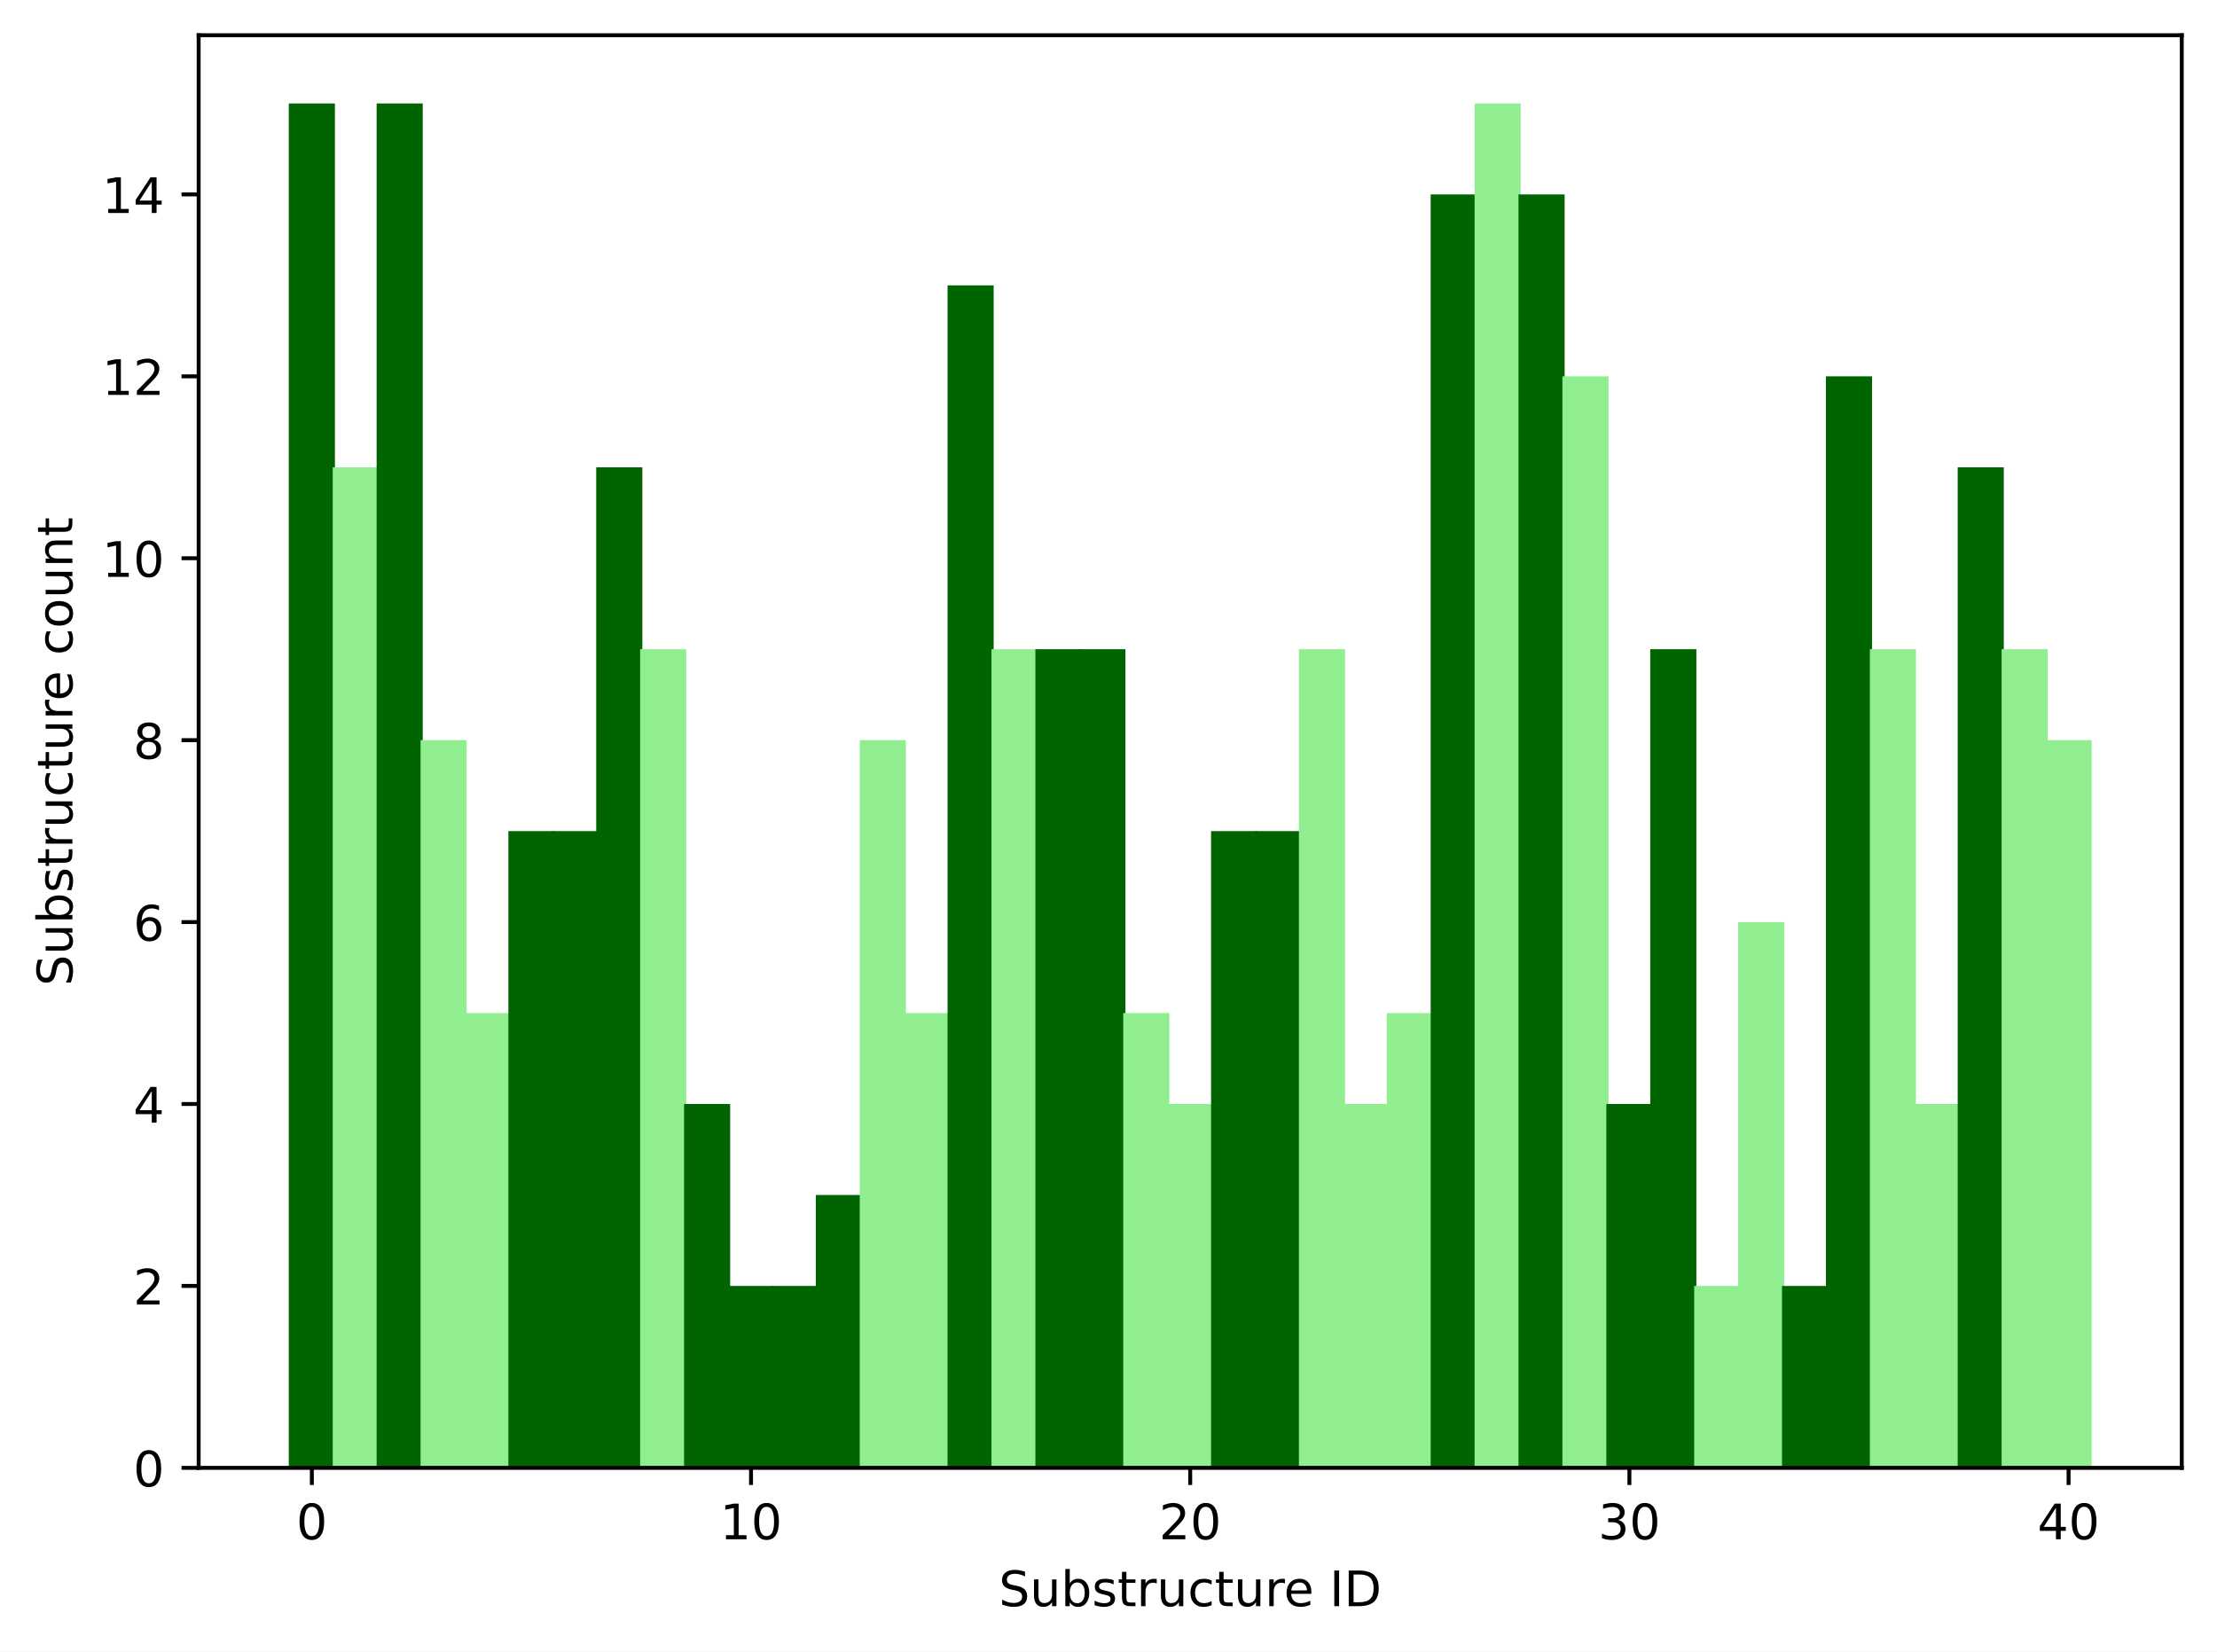
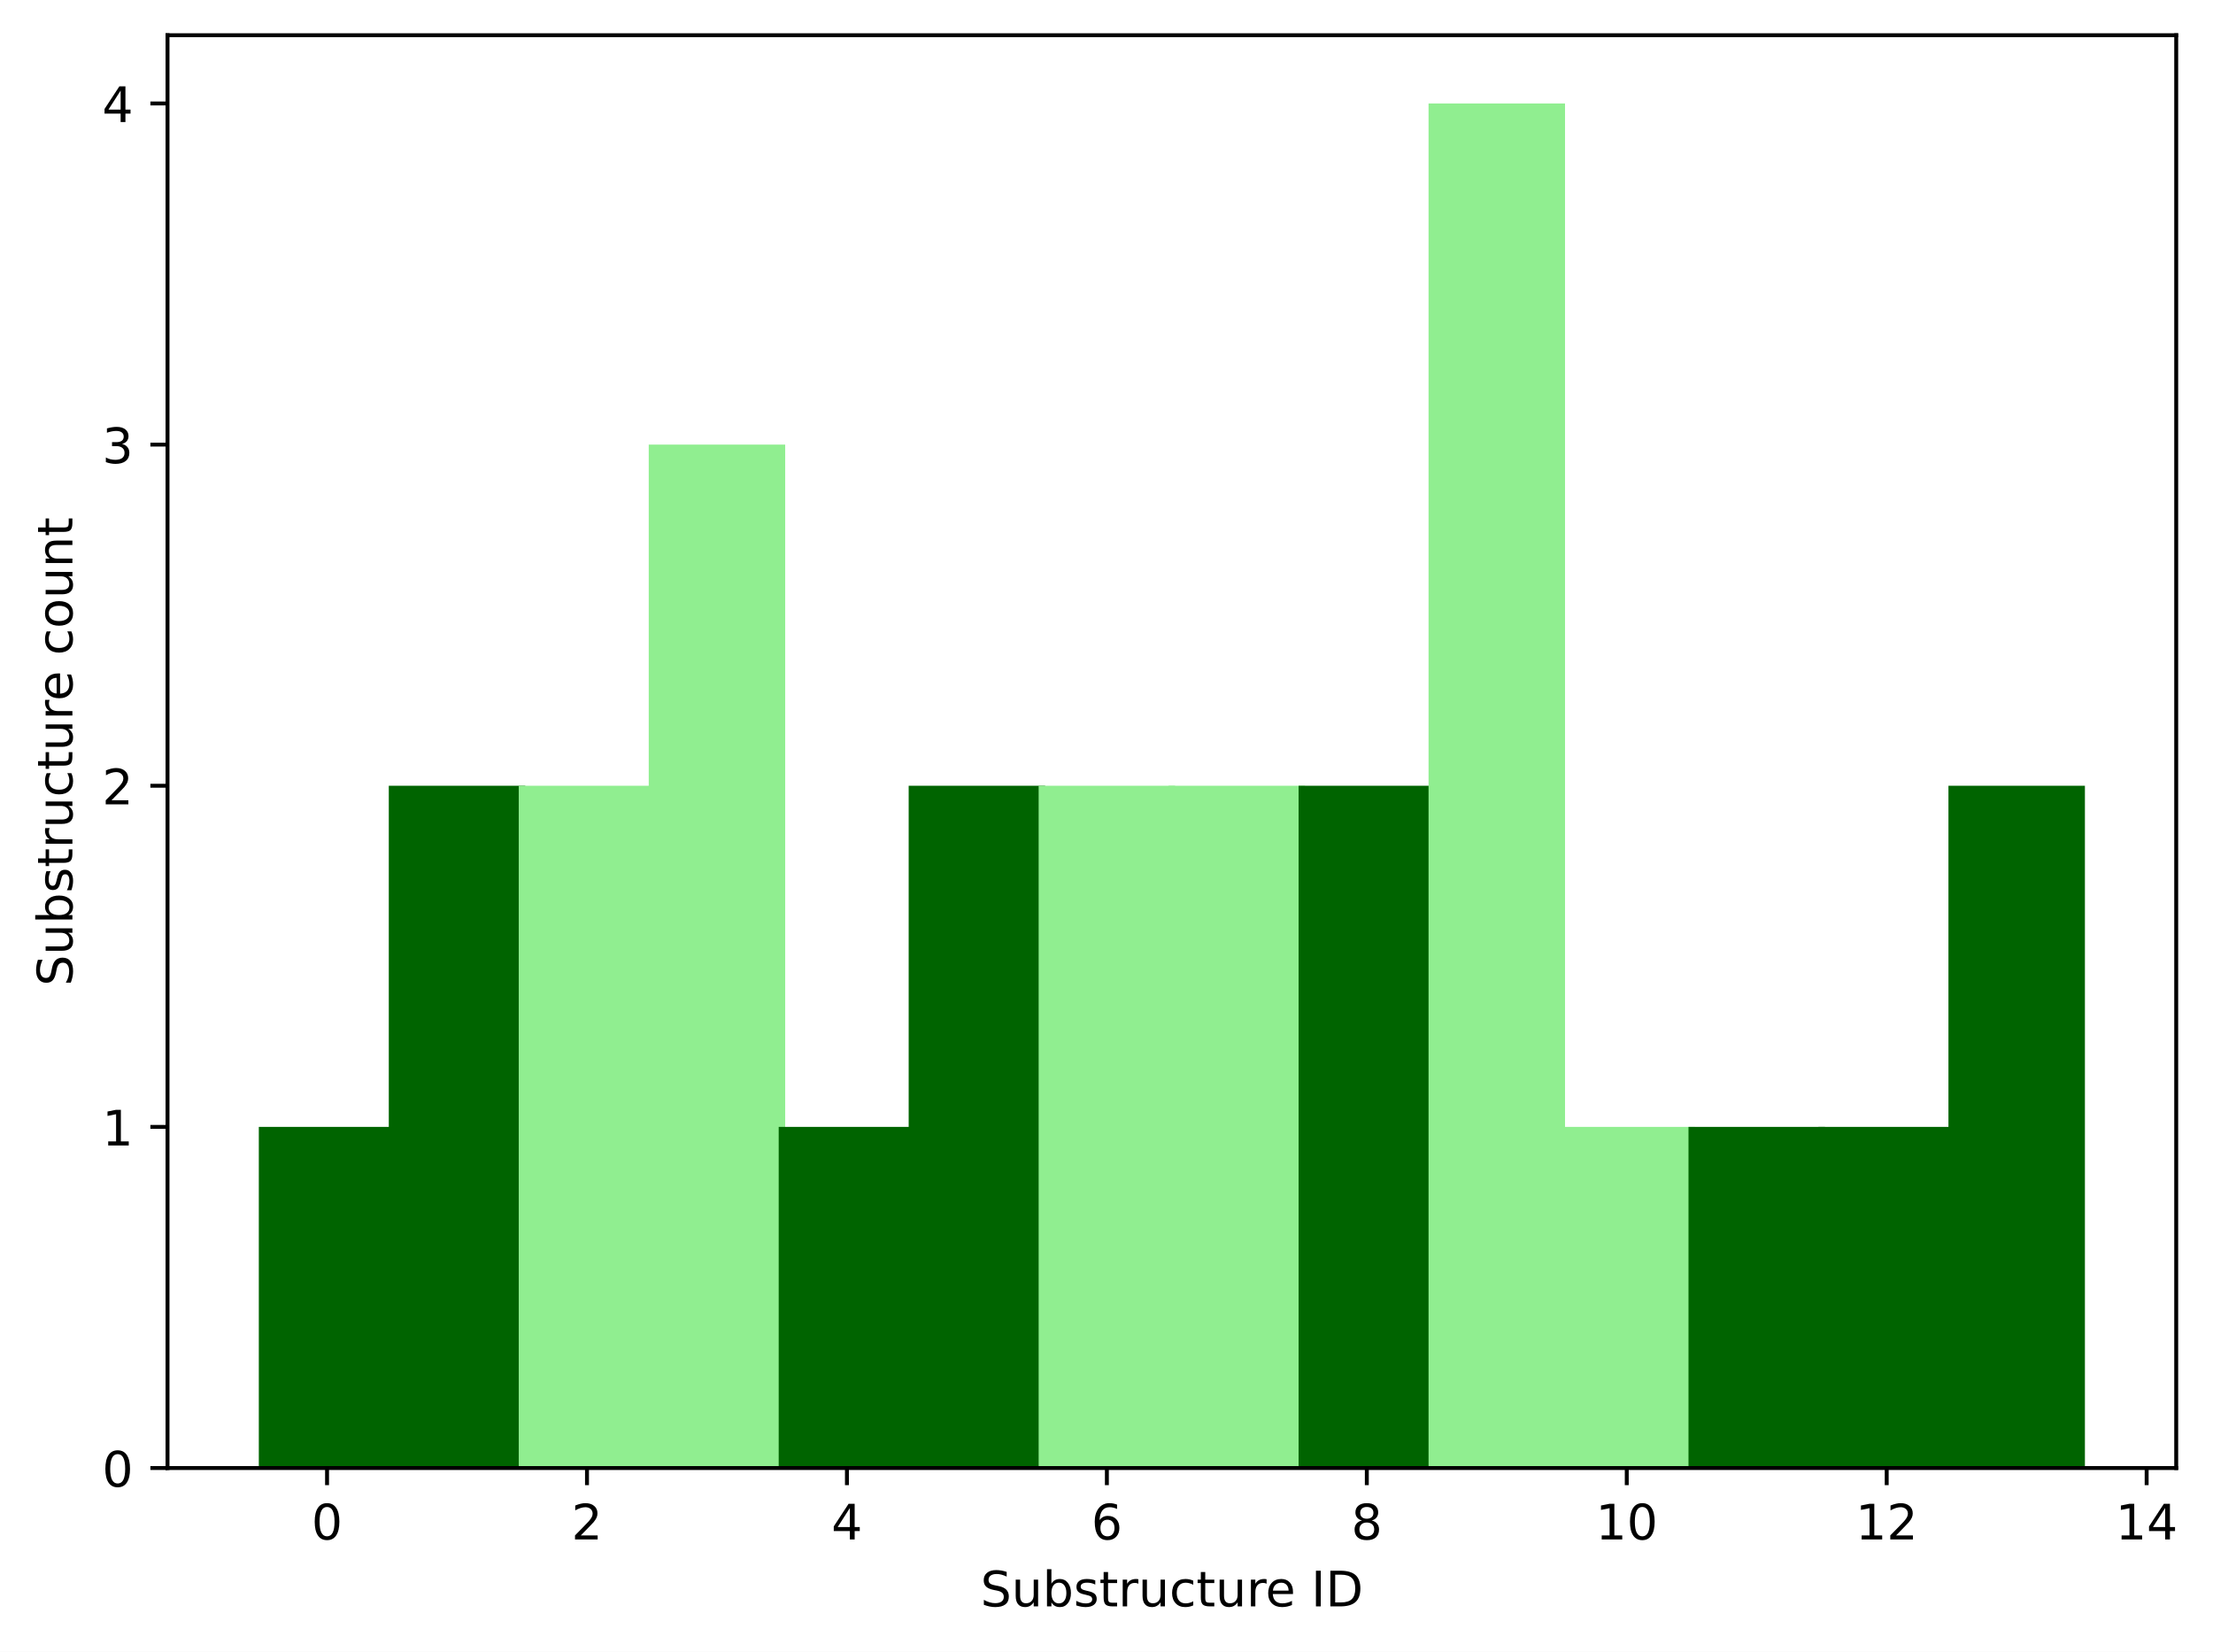
- <svg xmlns="http://www.w3.org/2000/svg" xmlns:xlink="http://www.w3.org/1999/xlink" width="453.143pt" height="337.596pt" viewBox="0 0 453.143 337.596" version="1.1">
+ <svg xmlns="http://www.w3.org/2000/svg" xmlns:xlink="http://www.w3.org/1999/xlink" width="452.356pt" height="337.596pt" viewBox="0 0 452.356 337.596" version="1.1">
  <defs>
    <style type="text/css">*{stroke-linejoin: round; stroke-linecap: butt}</style>
  </defs>
  <g id="figure_1">
    <g id="patch_1">
-       <path d="M 0 337.596  L 453.143 337.596  L 453.143 0  L 0 0  z " style="fill: #ffffff" />
+       <path d="M 0 337.596  L 452.356 337.596  L 452.356 0  L 0 0  z " style="fill: #ffffff" />
    </g>
    <g id="axes_1">
      <g id="patch_2">
-         <path d="M 40.603 300.04  L 445.943 300.04  L 445.943 7.2  L 40.603 7.2  z " style="fill: #ffffff" />
+         <path d="M 34.241 300.04  L 444.837 300.04  L 444.837 7.2  L 34.241 7.2  z " style="fill: #ffffff" />
      </g>
      <g id="patch_3">
-         <path d="M 59.028 300.04  L 68.453 300.04  L 68.453 21.145  L 59.028 21.145  z " clip-path="url(#pa9a50e9a77)" style="fill: #006400" />
+         <path d="M 52.904 300.04  L 80.8 300.04  L 80.8 230.316  L 52.904 230.316  z " clip-path="url(#p9bcaf3df40)" style="fill: #006400" />
      </g>
      <g id="patch_4">
-         <path d="M 68.004 300.04  L 77.43 300.04  L 77.43 95.517  L 68.004 95.517  z " clip-path="url(#pa9a50e9a77)" style="fill: #90ee90" />
+         <path d="M 79.471 300.04  L 107.367 300.04  L 107.367 160.592  L 79.471 160.592  z " clip-path="url(#p9bcaf3df40)" style="fill: #006400" />
      </g>
      <g id="patch_5">
-         <path d="M 76.981 300.04  L 86.406 300.04  L 86.406 21.145  L 76.981 21.145  z " clip-path="url(#pa9a50e9a77)" style="fill: #006400" />
+         <path d="M 106.039 300.04  L 133.934 300.04  L 133.934 160.592  L 106.039 160.592  z " clip-path="url(#p9bcaf3df40)" style="fill: #90ee90" />
      </g>
      <g id="patch_6">
-         <path d="M 85.958 300.04  L 95.383 300.04  L 95.383 151.296  L 85.958 151.296  z " clip-path="url(#pa9a50e9a77)" style="fill: #90ee90" />
+         <path d="M 132.606 300.04  L 160.501 300.04  L 160.501 90.869  L 132.606 90.869  z " clip-path="url(#p9bcaf3df40)" style="fill: #90ee90" />
      </g>
      <g id="patch_7">
-         <path d="M 94.934 300.04  L 104.36 300.04  L 104.36 207.075  L 94.934 207.075  z " clip-path="url(#pa9a50e9a77)" style="fill: #90ee90" />
+         <path d="M 159.173 300.04  L 187.069 300.04  L 187.069 230.316  L 159.173 230.316  z " clip-path="url(#p9bcaf3df40)" style="fill: #006400" />
      </g>
      <g id="patch_8">
-         <path d="M 103.911 300.04  L 113.336 300.04  L 113.336 169.889  L 103.911 169.889  z " clip-path="url(#pa9a50e9a77)" style="fill: #006400" />
+         <path d="M 185.74 300.04  L 213.636 300.04  L 213.636 160.592  L 185.74 160.592  z " clip-path="url(#p9bcaf3df40)" style="fill: #006400" />
      </g>
      <g id="patch_9">
-         <path d="M 112.887 300.04  L 122.313 300.04  L 122.313 169.889  L 112.887 169.889  z " clip-path="url(#pa9a50e9a77)" style="fill: #006400" />
+         <path d="M 212.308 300.04  L 240.203 300.04  L 240.203 160.592  L 212.308 160.592  z " clip-path="url(#p9bcaf3df40)" style="fill: #90ee90" />
      </g>
      <g id="patch_10">
-         <path d="M 121.864 300.04  L 131.29 300.04  L 131.29 95.517  L 121.864 95.517  z " clip-path="url(#pa9a50e9a77)" style="fill: #006400" />
+         <path d="M 238.875 300.04  L 266.77 300.04  L 266.77 160.592  L 238.875 160.592  z " clip-path="url(#p9bcaf3df40)" style="fill: #90ee90" />
      </g>
      <g id="patch_11">
-         <path d="M 130.841 300.04  L 140.266 300.04  L 140.266 132.703  L 130.841 132.703  z " clip-path="url(#pa9a50e9a77)" style="fill: #90ee90" />
+         <path d="M 265.442 300.04  L 293.338 300.04  L 293.338 160.592  L 265.442 160.592  z " clip-path="url(#p9bcaf3df40)" style="fill: #006400" />
      </g>
      <g id="patch_12">
-         <path d="M 139.817 300.04  L 149.243 300.04  L 149.243 225.668  L 139.817 225.668  z " clip-path="url(#pa9a50e9a77)" style="fill: #006400" />
+         <path d="M 292.009 300.04  L 319.905 300.04  L 319.905 21.145  L 292.009 21.145  z " clip-path="url(#p9bcaf3df40)" style="fill: #90ee90" />
      </g>
      <g id="patch_13">
-         <path d="M 148.794 300.04  L 158.219 300.04  L 158.219 262.854  L 148.794 262.854  z " clip-path="url(#pa9a50e9a77)" style="fill: #006400" />
+         <path d="M 318.577 300.04  L 346.472 300.04  L 346.472 230.316  L 318.577 230.316  z " clip-path="url(#p9bcaf3df40)" style="fill: #90ee90" />
      </g>
      <g id="patch_14">
-         <path d="M 157.771 300.04  L 167.196 300.04  L 167.196 262.854  L 157.771 262.854  z " clip-path="url(#pa9a50e9a77)" style="fill: #006400" />
+         <path d="M 345.144 300.04  L 373.039 300.04  L 373.039 230.316  L 345.144 230.316  z " clip-path="url(#p9bcaf3df40)" style="fill: #006400" />
      </g>
      <g id="patch_15">
-         <path d="M 166.747 300.04  L 176.173 300.04  L 176.173 244.261  L 166.747 244.261  z " clip-path="url(#pa9a50e9a77)" style="fill: #006400" />
+         <path d="M 371.711 300.04  L 399.607 300.04  L 399.607 230.316  L 371.711 230.316  z " clip-path="url(#p9bcaf3df40)" style="fill: #006400" />
      </g>
      <g id="patch_16">
-         <path d="M 175.724 300.04  L 185.149 300.04  L 185.149 151.296  L 175.724 151.296  z " clip-path="url(#pa9a50e9a77)" style="fill: #90ee90" />
-       </g>
-       <g id="patch_17">
-         <path d="M 184.701 300.04  L 194.126 300.04  L 194.126 207.075  L 184.701 207.075  z " clip-path="url(#pa9a50e9a77)" style="fill: #90ee90" />
-       </g>
-       <g id="patch_18">
-         <path d="M 193.677 300.04  L 203.103 300.04  L 203.103 58.331  L 193.677 58.331  z " clip-path="url(#pa9a50e9a77)" style="fill: #006400" />
-       </g>
-       <g id="patch_19">
-         <path d="M 202.654 300.04  L 212.079 300.04  L 212.079 132.703  L 202.654 132.703  z " clip-path="url(#pa9a50e9a77)" style="fill: #90ee90" />
-       </g>
-       <g id="patch_20">
-         <path d="M 211.63 300.04  L 221.056 300.04  L 221.056 132.703  L 211.63 132.703  z " clip-path="url(#pa9a50e9a77)" style="fill: #006400" />
-       </g>
-       <g id="patch_21">
-         <path d="M 220.607 300.04  L 230.033 300.04  L 230.033 132.703  L 220.607 132.703  z " clip-path="url(#pa9a50e9a77)" style="fill: #006400" />
-       </g>
-       <g id="patch_22">
-         <path d="M 229.584 300.04  L 239.009 300.04  L 239.009 207.075  L 229.584 207.075  z " clip-path="url(#pa9a50e9a77)" style="fill: #90ee90" />
-       </g>
-       <g id="patch_23">
-         <path d="M 238.56 300.04  L 247.986 300.04  L 247.986 225.668  L 238.56 225.668  z " clip-path="url(#pa9a50e9a77)" style="fill: #90ee90" />
-       </g>
-       <g id="patch_24">
-         <path d="M 247.537 300.04  L 256.962 300.04  L 256.962 169.889  L 247.537 169.889  z " clip-path="url(#pa9a50e9a77)" style="fill: #006400" />
-       </g>
-       <g id="patch_25">
-         <path d="M 256.514 300.04  L 265.939 300.04  L 265.939 169.889  L 256.514 169.889  z " clip-path="url(#pa9a50e9a77)" style="fill: #006400" />
-       </g>
-       <g id="patch_26">
-         <path d="M 265.49 300.04  L 274.916 300.04  L 274.916 132.703  L 265.49 132.703  z " clip-path="url(#pa9a50e9a77)" style="fill: #90ee90" />
-       </g>
-       <g id="patch_27">
-         <path d="M 274.467 300.04  L 283.892 300.04  L 283.892 225.668  L 274.467 225.668  z " clip-path="url(#pa9a50e9a77)" style="fill: #90ee90" />
-       </g>
-       <g id="patch_28">
-         <path d="M 283.444 300.04  L 292.869 300.04  L 292.869 207.075  L 283.444 207.075  z " clip-path="url(#pa9a50e9a77)" style="fill: #90ee90" />
-       </g>
-       <g id="patch_29">
-         <path d="M 292.42 300.04  L 301.846 300.04  L 301.846 39.738  L 292.42 39.738  z " clip-path="url(#pa9a50e9a77)" style="fill: #006400" />
-       </g>
-       <g id="patch_30">
-         <path d="M 301.397 300.04  L 310.822 300.04  L 310.822 21.145  L 301.397 21.145  z " clip-path="url(#pa9a50e9a77)" style="fill: #90ee90" />
-       </g>
-       <g id="patch_31">
-         <path d="M 310.373 300.04  L 319.799 300.04  L 319.799 39.738  L 310.373 39.738  z " clip-path="url(#pa9a50e9a77)" style="fill: #006400" />
-       </g>
-       <g id="patch_32">
-         <path d="M 319.35 300.04  L 328.776 300.04  L 328.776 76.924  L 319.35 76.924  z " clip-path="url(#pa9a50e9a77)" style="fill: #90ee90" />
-       </g>
-       <g id="patch_33">
-         <path d="M 328.327 300.04  L 337.752 300.04  L 337.752 225.668  L 328.327 225.668  z " clip-path="url(#pa9a50e9a77)" style="fill: #006400" />
-       </g>
-       <g id="patch_34">
-         <path d="M 337.303 300.04  L 346.729 300.04  L 346.729 132.703  L 337.303 132.703  z " clip-path="url(#pa9a50e9a77)" style="fill: #006400" />
-       </g>
-       <g id="patch_35">
-         <path d="M 346.28 300.04  L 355.705 300.04  L 355.705 262.854  L 346.28 262.854  z " clip-path="url(#pa9a50e9a77)" style="fill: #90ee90" />
-       </g>
-       <g id="patch_36">
-         <path d="M 355.257 300.04  L 364.682 300.04  L 364.682 188.482  L 355.257 188.482  z " clip-path="url(#pa9a50e9a77)" style="fill: #90ee90" />
-       </g>
-       <g id="patch_37">
-         <path d="M 364.233 300.04  L 373.659 300.04  L 373.659 262.854  L 364.233 262.854  z " clip-path="url(#pa9a50e9a77)" style="fill: #006400" />
-       </g>
-       <g id="patch_38">
-         <path d="M 373.21 300.04  L 382.635 300.04  L 382.635 76.924  L 373.21 76.924  z " clip-path="url(#pa9a50e9a77)" style="fill: #006400" />
-       </g>
-       <g id="patch_39">
-         <path d="M 382.187 300.04  L 391.612 300.04  L 391.612 132.703  L 382.187 132.703  z " clip-path="url(#pa9a50e9a77)" style="fill: #90ee90" />
-       </g>
-       <g id="patch_40">
-         <path d="M 391.163 300.04  L 400.589 300.04  L 400.589 225.668  L 391.163 225.668  z " clip-path="url(#pa9a50e9a77)" style="fill: #90ee90" />
-       </g>
-       <g id="patch_41">
-         <path d="M 400.14 300.04  L 409.565 300.04  L 409.565 95.517  L 400.14 95.517  z " clip-path="url(#pa9a50e9a77)" style="fill: #006400" />
-       </g>
-       <g id="patch_42">
-         <path d="M 409.116 300.04  L 418.542 300.04  L 418.542 132.703  L 409.116 132.703  z " clip-path="url(#pa9a50e9a77)" style="fill: #90ee90" />
-       </g>
-       <g id="patch_43">
-         <path d="M 418.093 300.04  L 427.519 300.04  L 427.519 151.296  L 418.093 151.296  z " clip-path="url(#pa9a50e9a77)" style="fill: #90ee90" />
+         <path d="M 398.278 300.04  L 426.174 300.04  L 426.174 160.592  L 398.278 160.592  z " clip-path="url(#p9bcaf3df40)" style="fill: #006400" />
      </g>
      <g id="matplotlib.axis_1">
        <g id="xtick_1">
          <g id="line2d_1">
            <defs>
-               <path id="m4983113f4d" d="M 0 0  L 0 3.5  " style="stroke: #000000; stroke-width: 0.8" />
+               <path id="m5dcd141692" d="M 0 0  L 0 3.5  " style="stroke: #000000; stroke-width: 0.8" />
            </defs>
            <g>
-               <use xlink:href="#m4983113f4d" x="63.74" y="300.04" style="stroke: #000000; stroke-width: 0.8" />
+               <use xlink:href="#m5dcd141692" x="66.852" y="300.04" style="stroke: #000000; stroke-width: 0.8" />
            </g>
          </g>
          <g id="text_1">
-             <g transform="translate(60.55915 314.6384) scale(0.1 -0.1)">
+             <g transform="translate(63.67068 314.6384) scale(0.1 -0.1)">
              <defs>
                <path id="DejaVuSans-30" d="M 2034 4250  Q 1547 4250 1301 3770  Q 1056 3291 1056 2328  Q 1056 1369 1301 889  Q 1547 409 2034 409  Q 2525 409 2770 889  Q 3016 1369 3016 2328  Q 3016 3291 2770 3770  Q 2525 4250 2034 4250  z M 2034 4750  Q 2819 4750 3233 4129  Q 3647 3509 3647 2328  Q 3647 1150 3233 529  Q 2819 -91 2034 -91  Q 1250 -91 836 529  Q 422 1150 422 2328  Q 422 3509 836 4129  Q 1250 4750 2034 4750  z " transform="scale(0.015625)" />
              </defs>
              <use xlink:href="#DejaVuSans-30" />
            </g>
          </g>
        </g>
        <g id="xtick_2">
          <g id="line2d_2">
            <g>
-               <use xlink:href="#m4983113f4d" x="153.507" y="300.04" style="stroke: #000000; stroke-width: 0.8" />
+               <use xlink:href="#m5dcd141692" x="119.986" y="300.04" style="stroke: #000000; stroke-width: 0.8" />
            </g>
          </g>
          <g id="text_2">
-             <g transform="translate(147.1443 314.6384) scale(0.1 -0.1)">
+             <g transform="translate(116.8052 314.6384) scale(0.1 -0.1)">
+               <defs>
+                 <path id="DejaVuSans-32" d="M 1228 531  L 3431 531  L 3431 0  L 469 0  L 469 531  Q 828 903 1448 1529  Q 2069 2156 2228 2338  Q 2531 2678 2651 2914  Q 2772 3150 2772 3378  Q 2772 3750 2511 3984  Q 2250 4219 1831 4219  Q 1534 4219 1204 4116  Q 875 4013 500 3803  L 500 4441  Q 881 4594 1212 4672  Q 1544 4750 1819 4750  Q 2544 4750 2975 4387  Q 3406 4025 3406 3419  Q 3406 3131 3298 2873  Q 3191 2616 2906 2266  Q 2828 2175 2409 1742  Q 1991 1309 1228 531  z " transform="scale(0.015625)" />
+               </defs>
+               <use xlink:href="#DejaVuSans-32" />
+             </g>
+           </g>
+         </g>
+         <g id="xtick_3">
+           <g id="line2d_3">
+             <g>
+               <use xlink:href="#m5dcd141692" x="173.121" y="300.04" style="stroke: #000000; stroke-width: 0.8" />
+             </g>
+           </g>
+           <g id="text_3">
+             <g transform="translate(169.9397 314.6384) scale(0.1 -0.1)">
+               <defs>
+                 <path id="DejaVuSans-34" d="M 2419 4116  L 825 1625  L 2419 1625  L 2419 4116  z M 2253 4666  L 3047 4666  L 3047 1625  L 3713 1625  L 3713 1100  L 3047 1100  L 3047 0  L 2419 0  L 2419 1100  L 313 1100  L 313 1709  L 2253 4666  z " transform="scale(0.015625)" />
+               </defs>
+               <use xlink:href="#DejaVuSans-34" />
+             </g>
+           </g>
+         </g>
+         <g id="xtick_4">
+           <g id="line2d_4">
+             <g>
+               <use xlink:href="#m5dcd141692" x="226.255" y="300.04" style="stroke: #000000; stroke-width: 0.8" />
+             </g>
+           </g>
+           <g id="text_4">
+             <g transform="translate(223.0742 314.6384) scale(0.1 -0.1)">
+               <defs>
+                 <path id="DejaVuSans-36" d="M 2113 2584  Q 1688 2584 1439 2293  Q 1191 2003 1191 1497  Q 1191 994 1439 701  Q 1688 409 2113 409  Q 2538 409 2786 701  Q 3034 994 3034 1497  Q 3034 2003 2786 2293  Q 2538 2584 2113 2584  z M 3366 4563  L 3366 3988  Q 3128 4100 2886 4159  Q 2644 4219 2406 4219  Q 1781 4219 1451 3797  Q 1122 3375 1075 2522  Q 1259 2794 1537 2939  Q 1816 3084 2150 3084  Q 2853 3084 3261 2657  Q 3669 2231 3669 1497  Q 3669 778 3244 343  Q 2819 -91 2113 -91  Q 1303 -91 875 529  Q 447 1150 447 2328  Q 447 3434 972 4092  Q 1497 4750 2381 4750  Q 2619 4750 2861 4703  Q 3103 4656 3366 4563  z " transform="scale(0.015625)" />
+               </defs>
+               <use xlink:href="#DejaVuSans-36" />
+             </g>
+           </g>
+         </g>
+         <g id="xtick_5">
+           <g id="line2d_5">
+             <g>
+               <use xlink:href="#m5dcd141692" x="279.39" y="300.04" style="stroke: #000000; stroke-width: 0.8" />
+             </g>
+           </g>
+           <g id="text_5">
+             <g transform="translate(276.2087 314.6384) scale(0.1 -0.1)">
+               <defs>
+                 <path id="DejaVuSans-38" d="M 2034 2216  Q 1584 2216 1326 1975  Q 1069 1734 1069 1313  Q 1069 891 1326 650  Q 1584 409 2034 409  Q 2484 409 2743 651  Q 3003 894 3003 1313  Q 3003 1734 2745 1975  Q 2488 2216 2034 2216  z M 1403 2484  Q 997 2584 770 2862  Q 544 3141 544 3541  Q 544 4100 942 4425  Q 1341 4750 2034 4750  Q 2731 4750 3128 4425  Q 3525 4100 3525 3541  Q 3525 3141 3298 2862  Q 3072 2584 2669 2484  Q 3125 2378 3379 2068  Q 3634 1759 3634 1313  Q 3634 634 3220 271  Q 2806 -91 2034 -91  Q 1263 -91 848 271  Q 434 634 434 1313  Q 434 1759 690 2068  Q 947 2378 1403 2484  z M 1172 3481  Q 1172 3119 1398 2916  Q 1625 2713 2034 2713  Q 2441 2713 2670 2916  Q 2900 3119 2900 3481  Q 2900 3844 2670 4047  Q 2441 4250 2034 4250  Q 1625 4250 1398 4047  Q 1172 3844 1172 3481  z " transform="scale(0.015625)" />
+               </defs>
+               <use xlink:href="#DejaVuSans-38" />
+             </g>
+           </g>
+         </g>
+         <g id="xtick_6">
+           <g id="line2d_6">
+             <g>
+               <use xlink:href="#m5dcd141692" x="332.524" y="300.04" style="stroke: #000000; stroke-width: 0.8" />
+             </g>
+           </g>
+           <g id="text_6">
+             <g transform="translate(326.1619 314.6384) scale(0.1 -0.1)">
              <defs>
                <path id="DejaVuSans-31" d="M 794 531  L 1825 531  L 1825 4091  L 703 3866  L 703 4441  L 1819 4666  L 2450 4666  L 2450 531  L 3481 531  L 3481 0  L 794 0  L 794 531  z " transform="scale(0.015625)" />
              </defs>
              <use xlink:href="#DejaVuSans-31" />
              <use xlink:href="#DejaVuSans-30" x="63.623" />
            </g>
          </g>
        </g>
-         <g id="xtick_3">
-           <g id="line2d_3">
-             <g>
-               <use xlink:href="#m4983113f4d" x="243.273" y="300.04" style="stroke: #000000; stroke-width: 0.8" />
-             </g>
-           </g>
-           <g id="text_3">
-             <g transform="translate(236.9106 314.6384) scale(0.1 -0.1)">
-               <defs>
-                 <path id="DejaVuSans-32" d="M 1228 531  L 3431 531  L 3431 0  L 469 0  L 469 531  Q 828 903 1448 1529  Q 2069 2156 2228 2338  Q 2531 2678 2651 2914  Q 2772 3150 2772 3378  Q 2772 3750 2511 3984  Q 2250 4219 1831 4219  Q 1534 4219 1204 4116  Q 875 4013 500 3803  L 500 4441  Q 881 4594 1212 4672  Q 1544 4750 1819 4750  Q 2544 4750 2975 4387  Q 3406 4025 3406 3419  Q 3406 3131 3298 2873  Q 3191 2616 2906 2266  Q 2828 2175 2409 1742  Q 1991 1309 1228 531  z " transform="scale(0.015625)" />
-               </defs>
-               <use xlink:href="#DejaVuSans-32" />
-               <use xlink:href="#DejaVuSans-30" x="63.623" />
-             </g>
-           </g>
-         </g>
-         <g id="xtick_4">
-           <g id="line2d_4">
-             <g>
-               <use xlink:href="#m4983113f4d" x="333.039" y="300.04" style="stroke: #000000; stroke-width: 0.8" />
-             </g>
-           </g>
-           <g id="text_4">
-             <g transform="translate(326.677 314.6384) scale(0.1 -0.1)">
-               <defs>
-                 <path id="DejaVuSans-33" d="M 2597 2516  Q 3050 2419 3304 2112  Q 3559 1806 3559 1356  Q 3559 666 3084 287  Q 2609 -91 1734 -91  Q 1441 -91 1130 -33  Q 819 25 488 141  L 488 750  Q 750 597 1062 519  Q 1375 441 1716 441  Q 2309 441 2620 675  Q 2931 909 2931 1356  Q 2931 1769 2642 2001  Q 2353 2234 1838 2234  L 1294 2234  L 1294 2753  L 1863 2753  Q 2328 2753 2575 2939  Q 2822 3125 2822 3475  Q 2822 3834 2567 4026  Q 2313 4219 1838 4219  Q 1578 4219 1281 4162  Q 984 4106 628 3988  L 628 4550  Q 988 4650 1302 4700  Q 1616 4750 1894 4750  Q 2613 4750 3031 4423  Q 3450 4097 3450 3541  Q 3450 3153 3228 2886  Q 3006 2619 2597 2516  z " transform="scale(0.015625)" />
-               </defs>
-               <use xlink:href="#DejaVuSans-33" />
-               <use xlink:href="#DejaVuSans-30" x="63.623" />
-             </g>
-           </g>
-         </g>
-         <g id="xtick_5">
-           <g id="line2d_5">
-             <g>
-               <use xlink:href="#m4983113f4d" x="422.806" y="300.04" style="stroke: #000000; stroke-width: 0.8" />
-             </g>
-           </g>
-           <g id="text_5">
-             <g transform="translate(416.4433 314.6384) scale(0.1 -0.1)">
-               <defs>
-                 <path id="DejaVuSans-34" d="M 2419 4116  L 825 1625  L 2419 1625  L 2419 4116  z M 2253 4666  L 3047 4666  L 3047 1625  L 3713 1625  L 3713 1100  L 3047 1100  L 3047 0  L 2419 0  L 2419 1100  L 313 1100  L 313 1709  L 2253 4666  z " transform="scale(0.015625)" />
-               </defs>
-               <use xlink:href="#DejaVuSans-34" />
-               <use xlink:href="#DejaVuSans-30" x="63.623" />
-             </g>
-           </g>
-         </g>
-         <g id="text_6">
-           <g transform="translate(204.1552 328.3166) scale(0.1 -0.1)">
+         <g id="xtick_7">
+           <g id="line2d_7">
+             <g>
+               <use xlink:href="#m5dcd141692" x="385.659" y="300.04" style="stroke: #000000; stroke-width: 0.8" />
+             </g>
+           </g>
+           <g id="text_7">
+             <g transform="translate(379.2964 314.6384) scale(0.1 -0.1)">
+               <use xlink:href="#DejaVuSans-31" />
+               <use xlink:href="#DejaVuSans-32" x="63.623" />
+             </g>
+           </g>
+         </g>
+         <g id="xtick_8">
+           <g id="line2d_8">
+             <g>
+               <use xlink:href="#m5dcd141692" x="438.793" y="300.04" style="stroke: #000000; stroke-width: 0.8" />
+             </g>
+           </g>
+           <g id="text_8">
+             <g transform="translate(432.4309 314.6384) scale(0.1 -0.1)">
+               <use xlink:href="#DejaVuSans-31" />
+               <use xlink:href="#DejaVuSans-34" x="63.623" />
+             </g>
+           </g>
+         </g>
+         <g id="text_9">
+           <g transform="translate(200.4211 328.3166) scale(0.1 -0.1)">
            <defs>
              <path id="DejaVuSans-53" d="M 3425 4513  L 3425 3897  Q 3066 4069 2747 4153  Q 2428 4238 2131 4238  Q 1616 4238 1336 4038  Q 1056 3838 1056 3469  Q 1056 3159 1242 3001  Q 1428 2844 1947 2747  L 2328 2669  Q 3034 2534 3370 2195  Q 3706 1856 3706 1288  Q 3706 609 3251 259  Q 2797 -91 1919 -91  Q 1588 -91 1214 -16  Q 841 59 441 206  L 441 856  Q 825 641 1194 531  Q 1563 422 1919 422  Q 2459 422 2753 634  Q 3047 847 3047 1241  Q 3047 1584 2836 1778  Q 2625 1972 2144 2069  L 1759 2144  Q 1053 2284 737 2584  Q 422 2884 422 3419  Q 422 4038 858 4394  Q 1294 4750 2059 4750  Q 2388 4750 2728 4690  Q 3069 4631 3425 4513  z " transform="scale(0.015625)" />
              <path id="DejaVuSans-75" d="M 544 1381  L 544 3500  L 1119 3500  L 1119 1403  Q 1119 906 1312 657  Q 1506 409 1894 409  Q 2359 409 2629 706  Q 2900 1003 2900 1516  L 2900 3500  L 3475 3500  L 3475 0  L 2900 0  L 2900 538  Q 2691 219 2414 64  Q 2138 -91 1772 -91  Q 1169 -91 856 284  Q 544 659 544 1381  z M 1991 3584  L 1991 3584  z " transform="scale(0.015625)" />
              <path id="DejaVuSans-62" d="M 3116 1747  Q 3116 2381 2855 2742  Q 2594 3103 2138 3103  Q 1681 3103 1420 2742  Q 1159 2381 1159 1747  Q 1159 1113 1420 752  Q 1681 391 2138 391  Q 2594 391 2855 752  Q 3116 1113 3116 1747  z M 1159 2969  Q 1341 3281 1617 3432  Q 1894 3584 2278 3584  Q 2916 3584 3314 3078  Q 3713 2572 3713 1747  Q 3713 922 3314 415  Q 2916 -91 2278 -91  Q 1894 -91 1617 61  Q 1341 213 1159 525  L 1159 0  L 581 0  L 581 4863  L 1159 4863  L 1159 2969  z " transform="scale(0.015625)" />
              <path id="DejaVuSans-73" d="M 2834 3397  L 2834 2853  Q 2591 2978 2328 3040  Q 2066 3103 1784 3103  Q 1356 3103 1142 2972  Q 928 2841 928 2578  Q 928 2378 1081 2264  Q 1234 2150 1697 2047  L 1894 2003  Q 2506 1872 2764 1633  Q 3022 1394 3022 966  Q 3022 478 2636 193  Q 2250 -91 1575 -91  Q 1294 -91 989 -36  Q 684 19 347 128  L 347 722  Q 666 556 975 473  Q 1284 391 1588 391  Q 1994 391 2212 530  Q 2431 669 2431 922  Q 2431 1156 2273 1281  Q 2116 1406 1581 1522  L 1381 1569  Q 847 1681 609 1914  Q 372 2147 372 2553  Q 372 3047 722 3315  Q 1072 3584 1716 3584  Q 2034 3584 2315 3537  Q 2597 3491 2834 3397  z " transform="scale(0.015625)" />
              <path id="DejaVuSans-74" d="M 1172 4494  L 1172 3500  L 2356 3500  L 2356 3053  L 1172 3053  L 1172 1153  Q 1172 725 1289 603  Q 1406 481 1766 481  L 2356 481  L 2356 0  L 1766 0  Q 1100 0 847 248  Q 594 497 594 1153  L 594 3053  L 172 3053  L 172 3500  L 594 3500  L 594 4494  L 1172 4494  z " transform="scale(0.015625)" />
              <path id="DejaVuSans-72" d="M 2631 2963  Q 2534 3019 2420 3045  Q 2306 3072 2169 3072  Q 1681 3072 1420 2755  Q 1159 2438 1159 1844  L 1159 0  L 581 0  L 581 3500  L 1159 3500  L 1159 2956  Q 1341 3275 1631 3429  Q 1922 3584 2338 3584  Q 2397 3584 2469 3576  Q 2541 3569 2628 3553  L 2631 2963  z " transform="scale(0.015625)" />
              <path id="DejaVuSans-63" d="M 3122 3366  L 3122 2828  Q 2878 2963 2633 3030  Q 2388 3097 2138 3097  Q 1578 3097 1268 2742  Q 959 2388 959 1747  Q 959 1106 1268 751  Q 1578 397 2138 397  Q 2388 397 2633 464  Q 2878 531 3122 666  L 3122 134  Q 2881 22 2623 -34  Q 2366 -91 2075 -91  Q 1284 -91 818 406  Q 353 903 353 1747  Q 353 2603 823 3093  Q 1294 3584 2113 3584  Q 2378 3584 2631 3529  Q 2884 3475 3122 3366  z " transform="scale(0.015625)" />
              <path id="DejaVuSans-65" d="M 3597 1894  L 3597 1613  L 953 1613  Q 991 1019 1311 708  Q 1631 397 2203 397  Q 2534 397 2845 478  Q 3156 559 3463 722  L 3463 178  Q 3153 47 2828 -22  Q 2503 -91 2169 -91  Q 1331 -91 842 396  Q 353 884 353 1716  Q 353 2575 817 3079  Q 1281 3584 2069 3584  Q 2775 3584 3186 3129  Q 3597 2675 3597 1894  z M 3022 2063  Q 3016 2534 2758 2815  Q 2500 3097 2075 3097  Q 1594 3097 1305 2825  Q 1016 2553 972 2059  L 3022 2063  z " transform="scale(0.015625)" />
              <path id="DejaVuSans-20" transform="scale(0.015625)" />
              <path id="DejaVuSans-49" d="M 628 4666  L 1259 4666  L 1259 0  L 628 0  L 628 4666  z " transform="scale(0.015625)" />
              <path id="DejaVuSans-44" d="M 1259 4147  L 1259 519  L 2022 519  Q 2988 519 3436 956  Q 3884 1394 3884 2338  Q 3884 3275 3436 3711  Q 2988 4147 2022 4147  L 1259 4147  z M 628 4666  L 1925 4666  Q 3281 4666 3915 4102  Q 4550 3538 4550 2338  Q 4550 1131 3912 565  Q 3275 0 1925 0  L 628 0  L 628 4666  z " transform="scale(0.015625)" />
            </defs>
            <use xlink:href="#DejaVuSans-53" />
            <use xlink:href="#DejaVuSans-75" x="63.477" />
            <use xlink:href="#DejaVuSans-62" x="126.855" />
            <use xlink:href="#DejaVuSans-73" x="190.332" />
            <use xlink:href="#DejaVuSans-74" x="242.432" />
            <use xlink:href="#DejaVuSans-72" x="281.641" />
            <use xlink:href="#DejaVuSans-75" x="322.754" />
            <use xlink:href="#DejaVuSans-63" x="386.133" />
            <use xlink:href="#DejaVuSans-74" x="441.113" />
            <use xlink:href="#DejaVuSans-75" x="480.322" />
            <use xlink:href="#DejaVuSans-72" x="543.701" />
            <use xlink:href="#DejaVuSans-65" x="582.564" />
            <use xlink:href="#DejaVuSans-20" x="644.088" />
            <use xlink:href="#DejaVuSans-49" x="675.875" />
            <use xlink:href="#DejaVuSans-44" x="705.367" />
          </g>
        </g>
      </g>
      <g id="matplotlib.axis_2">
        <g id="ytick_1">
-           <g id="line2d_6">
+           <g id="line2d_9">
            <defs>
-               <path id="mbcddfea2e4" d="M 0 0  L -3.5 0  " style="stroke: #000000; stroke-width: 0.8" />
+               <path id="mafef28b2b3" d="M 0 0  L -3.5 0  " style="stroke: #000000; stroke-width: 0.8" />
            </defs>
            <g>
-               <use xlink:href="#mbcddfea2e4" x="40.603" y="300.04" style="stroke: #000000; stroke-width: 0.8" />
-             </g>
-           </g>
-           <g id="text_7">
-             <g transform="translate(27.24063 303.8392) scale(0.1 -0.1)">
+               <use xlink:href="#mafef28b2b3" x="34.241" y="300.04" style="stroke: #000000; stroke-width: 0.8" />
+             </g>
+           </g>
+           <g id="text_10">
+             <g transform="translate(20.87813 303.8392) scale(0.1 -0.1)">
              <use xlink:href="#DejaVuSans-30" />
            </g>
          </g>
        </g>
        <g id="ytick_2">
-           <g id="line2d_7">
-             <g>
-               <use xlink:href="#mbcddfea2e4" x="40.603" y="262.854" style="stroke: #000000; stroke-width: 0.8" />
-             </g>
-           </g>
-           <g id="text_8">
-             <g transform="translate(27.24063 266.6532) scale(0.1 -0.1)">
+           <g id="line2d_10">
+             <g>
+               <use xlink:href="#mafef28b2b3" x="34.241" y="230.316" style="stroke: #000000; stroke-width: 0.8" />
+             </g>
+           </g>
+           <g id="text_11">
+             <g transform="translate(20.87813 234.1154) scale(0.1 -0.1)">
+               <use xlink:href="#DejaVuSans-31" />
+             </g>
+           </g>
+         </g>
+         <g id="ytick_3">
+           <g id="line2d_11">
+             <g>
+               <use xlink:href="#mafef28b2b3" x="34.241" y="160.592" style="stroke: #000000; stroke-width: 0.8" />
+             </g>
+           </g>
+           <g id="text_12">
+             <g transform="translate(20.87813 164.3916) scale(0.1 -0.1)">
              <use xlink:href="#DejaVuSans-32" />
            </g>
          </g>
        </g>
-         <g id="ytick_3">
-           <g id="line2d_8">
-             <g>
-               <use xlink:href="#mbcddfea2e4" x="40.603" y="225.668" style="stroke: #000000; stroke-width: 0.8" />
-             </g>
-           </g>
-           <g id="text_9">
-             <g transform="translate(27.24063 229.4672) scale(0.1 -0.1)">
+         <g id="ytick_4">
+           <g id="line2d_12">
+             <g>
+               <use xlink:href="#mafef28b2b3" x="34.241" y="90.869" style="stroke: #000000; stroke-width: 0.8" />
+             </g>
+           </g>
+           <g id="text_13">
+             <g transform="translate(20.87813 94.66779) scale(0.1 -0.1)">
+               <defs>
+                 <path id="DejaVuSans-33" d="M 2597 2516  Q 3050 2419 3304 2112  Q 3559 1806 3559 1356  Q 3559 666 3084 287  Q 2609 -91 1734 -91  Q 1441 -91 1130 -33  Q 819 25 488 141  L 488 750  Q 750 597 1062 519  Q 1375 441 1716 441  Q 2309 441 2620 675  Q 2931 909 2931 1356  Q 2931 1769 2642 2001  Q 2353 2234 1838 2234  L 1294 2234  L 1294 2753  L 1863 2753  Q 2328 2753 2575 2939  Q 2822 3125 2822 3475  Q 2822 3834 2567 4026  Q 2313 4219 1838 4219  Q 1578 4219 1281 4162  Q 984 4106 628 3988  L 628 4550  Q 988 4650 1302 4700  Q 1616 4750 1894 4750  Q 2613 4750 3031 4423  Q 3450 4097 3450 3541  Q 3450 3153 3228 2886  Q 3006 2619 2597 2516  z " transform="scale(0.015625)" />
+               </defs>
+               <use xlink:href="#DejaVuSans-33" />
+             </g>
+           </g>
+         </g>
+         <g id="ytick_5">
+           <g id="line2d_13">
+             <g>
+               <use xlink:href="#mafef28b2b3" x="34.241" y="21.145" style="stroke: #000000; stroke-width: 0.8" />
+             </g>
+           </g>
+           <g id="text_14">
+             <g transform="translate(20.87813 24.94398) scale(0.1 -0.1)">
              <use xlink:href="#DejaVuSans-34" />
-             </g>
-           </g>
-         </g>
-         <g id="ytick_4">
-           <g id="line2d_9">
-             <g>
-               <use xlink:href="#mbcddfea2e4" x="40.603" y="188.482" style="stroke: #000000; stroke-width: 0.8" />
-             </g>
-           </g>
-           <g id="text_10">
-             <g transform="translate(27.24063 192.2811) scale(0.1 -0.1)">
-               <defs>
-                 <path id="DejaVuSans-36" d="M 2113 2584  Q 1688 2584 1439 2293  Q 1191 2003 1191 1497  Q 1191 994 1439 701  Q 1688 409 2113 409  Q 2538 409 2786 701  Q 3034 994 3034 1497  Q 3034 2003 2786 2293  Q 2538 2584 2113 2584  z M 3366 4563  L 3366 3988  Q 3128 4100 2886 4159  Q 2644 4219 2406 4219  Q 1781 4219 1451 3797  Q 1122 3375 1075 2522  Q 1259 2794 1537 2939  Q 1816 3084 2150 3084  Q 2853 3084 3261 2657  Q 3669 2231 3669 1497  Q 3669 778 3244 343  Q 2819 -91 2113 -91  Q 1303 -91 875 529  Q 447 1150 447 2328  Q 447 3434 972 4092  Q 1497 4750 2381 4750  Q 2619 4750 2861 4703  Q 3103 4656 3366 4563  z " transform="scale(0.015625)" />
-               </defs>
-               <use xlink:href="#DejaVuSans-36" />
-             </g>
-           </g>
-         </g>
-         <g id="ytick_5">
-           <g id="line2d_10">
-             <g>
-               <use xlink:href="#mbcddfea2e4" x="40.603" y="151.296" style="stroke: #000000; stroke-width: 0.8" />
-             </g>
-           </g>
-           <g id="text_11">
-             <g transform="translate(27.24063 155.0951) scale(0.1 -0.1)">
-               <defs>
-                 <path id="DejaVuSans-38" d="M 2034 2216  Q 1584 2216 1326 1975  Q 1069 1734 1069 1313  Q 1069 891 1326 650  Q 1584 409 2034 409  Q 2484 409 2743 651  Q 3003 894 3003 1313  Q 3003 1734 2745 1975  Q 2488 2216 2034 2216  z M 1403 2484  Q 997 2584 770 2862  Q 544 3141 544 3541  Q 544 4100 942 4425  Q 1341 4750 2034 4750  Q 2731 4750 3128 4425  Q 3525 4100 3525 3541  Q 3525 3141 3298 2862  Q 3072 2584 2669 2484  Q 3125 2378 3379 2068  Q 3634 1759 3634 1313  Q 3634 634 3220 271  Q 2806 -91 2034 -91  Q 1263 -91 848 271  Q 434 634 434 1313  Q 434 1759 690 2068  Q 947 2378 1403 2484  z M 1172 3481  Q 1172 3119 1398 2916  Q 1625 2713 2034 2713  Q 2441 2713 2670 2916  Q 2900 3119 2900 3481  Q 2900 3844 2670 4047  Q 2441 4250 2034 4250  Q 1625 4250 1398 4047  Q 1172 3844 1172 3481  z " transform="scale(0.015625)" />
-               </defs>
-               <use xlink:href="#DejaVuSans-38" />
-             </g>
-           </g>
-         </g>
-         <g id="ytick_6">
-           <g id="line2d_11">
-             <g>
-               <use xlink:href="#mbcddfea2e4" x="40.603" y="114.11" style="stroke: #000000; stroke-width: 0.8" />
-             </g>
-           </g>
-           <g id="text_12">
-             <g transform="translate(20.87813 117.9091) scale(0.1 -0.1)">
-               <use xlink:href="#DejaVuSans-31" />
-               <use xlink:href="#DejaVuSans-30" x="63.623" />
-             </g>
-           </g>
-         </g>
-         <g id="ytick_7">
-           <g id="line2d_12">
-             <g>
-               <use xlink:href="#mbcddfea2e4" x="40.603" y="76.924" style="stroke: #000000; stroke-width: 0.8" />
-             </g>
-           </g>
-           <g id="text_13">
-             <g transform="translate(20.87813 80.72303) scale(0.1 -0.1)">
-               <use xlink:href="#DejaVuSans-31" />
-               <use xlink:href="#DejaVuSans-32" x="63.623" />
-             </g>
-           </g>
-         </g>
-         <g id="ytick_8">
-           <g id="line2d_13">
-             <g>
-               <use xlink:href="#mbcddfea2e4" x="40.603" y="39.738" style="stroke: #000000; stroke-width: 0.8" />
-             </g>
-           </g>
-           <g id="text_14">
-             <g transform="translate(20.87813 43.537) scale(0.1 -0.1)">
-               <use xlink:href="#DejaVuSans-31" />
-               <use xlink:href="#DejaVuSans-34" x="63.623" />
            </g>
          </g>
        </g>
        <g id="text_15">
          <g transform="translate(14.79844 201.5192) rotate(-90) scale(0.1 -0.1)">
            <defs>
              <path id="DejaVuSans-6f" d="M 1959 3097  Q 1497 3097 1228 2736  Q 959 2375 959 1747  Q 959 1119 1226 758  Q 1494 397 1959 397  Q 2419 397 2687 759  Q 2956 1122 2956 1747  Q 2956 2369 2687 2733  Q 2419 3097 1959 3097  z M 1959 3584  Q 2709 3584 3137 3096  Q 3566 2609 3566 1747  Q 3566 888 3137 398  Q 2709 -91 1959 -91  Q 1206 -91 779 398  Q 353 888 353 1747  Q 353 2609 779 3096  Q 1206 3584 1959 3584  z " transform="scale(0.015625)" />
              <path id="DejaVuSans-6e" d="M 3513 2113  L 3513 0  L 2938 0  L 2938 2094  Q 2938 2591 2744 2837  Q 2550 3084 2163 3084  Q 1697 3084 1428 2787  Q 1159 2491 1159 1978  L 1159 0  L 581 0  L 581 3500  L 1159 3500  L 1159 2956  Q 1366 3272 1645 3428  Q 1925 3584 2291 3584  Q 2894 3584 3203 3211  Q 3513 2838 3513 2113  z " transform="scale(0.015625)" />
            </defs>
            <use xlink:href="#DejaVuSans-53" />
            <use xlink:href="#DejaVuSans-75" x="63.477" />
            <use xlink:href="#DejaVuSans-62" x="126.855" />
            <use xlink:href="#DejaVuSans-73" x="190.332" />
            <use xlink:href="#DejaVuSans-74" x="242.432" />
            <use xlink:href="#DejaVuSans-72" x="281.641" />
            <use xlink:href="#DejaVuSans-75" x="322.754" />
            <use xlink:href="#DejaVuSans-63" x="386.133" />
            <use xlink:href="#DejaVuSans-74" x="441.113" />
            <use xlink:href="#DejaVuSans-75" x="480.322" />
            <use xlink:href="#DejaVuSans-72" x="543.701" />
            <use xlink:href="#DejaVuSans-65" x="582.564" />
            <use xlink:href="#DejaVuSans-20" x="644.088" />
            <use xlink:href="#DejaVuSans-63" x="675.875" />
            <use xlink:href="#DejaVuSans-6f" x="730.855" />
            <use xlink:href="#DejaVuSans-75" x="792.037" />
            <use xlink:href="#DejaVuSans-6e" x="855.416" />
            <use xlink:href="#DejaVuSans-74" x="918.795" />
          </g>
        </g>
      </g>
-       <g id="patch_44">
-         <path d="M 40.603 300.04  L 40.603 7.2  " style="fill: none; stroke: #000000; stroke-width: 0.8; stroke-linejoin: miter; stroke-linecap: square" />
-       </g>
-       <g id="patch_45">
-         <path d="M 445.943 300.04  L 445.943 7.2  " style="fill: none; stroke: #000000; stroke-width: 0.8; stroke-linejoin: miter; stroke-linecap: square" />
-       </g>
-       <g id="patch_46">
-         <path d="M 40.603 300.04  L 445.943 300.04  " style="fill: none; stroke: #000000; stroke-width: 0.8; stroke-linejoin: miter; stroke-linecap: square" />
-       </g>
-       <g id="patch_47">
-         <path d="M 40.603 7.2  L 445.943 7.2  " style="fill: none; stroke: #000000; stroke-width: 0.8; stroke-linejoin: miter; stroke-linecap: square" />
+       <g id="patch_17">
+         <path d="M 34.241 300.04  L 34.241 7.2  " style="fill: none; stroke: #000000; stroke-width: 0.8; stroke-linejoin: miter; stroke-linecap: square" />
+       </g>
+       <g id="patch_18">
+         <path d="M 444.837 300.04  L 444.837 7.2  " style="fill: none; stroke: #000000; stroke-width: 0.8; stroke-linejoin: miter; stroke-linecap: square" />
+       </g>
+       <g id="patch_19">
+         <path d="M 34.241 300.04  L 444.837 300.04  " style="fill: none; stroke: #000000; stroke-width: 0.8; stroke-linejoin: miter; stroke-linecap: square" />
+       </g>
+       <g id="patch_20">
+         <path d="M 34.241 7.2  L 444.837 7.2  " style="fill: none; stroke: #000000; stroke-width: 0.8; stroke-linejoin: miter; stroke-linecap: square" />
      </g>
    </g>
  </g>
  <defs>
-     <clipPath id="pa9a50e9a77">
-       <rect x="40.603" y="7.2" width="405.34" height="292.84" />
+     <clipPath id="p9bcaf3df40">
+       <rect x="34.241" y="7.2" width="410.597" height="292.84" />
    </clipPath>
  </defs>
</svg>
